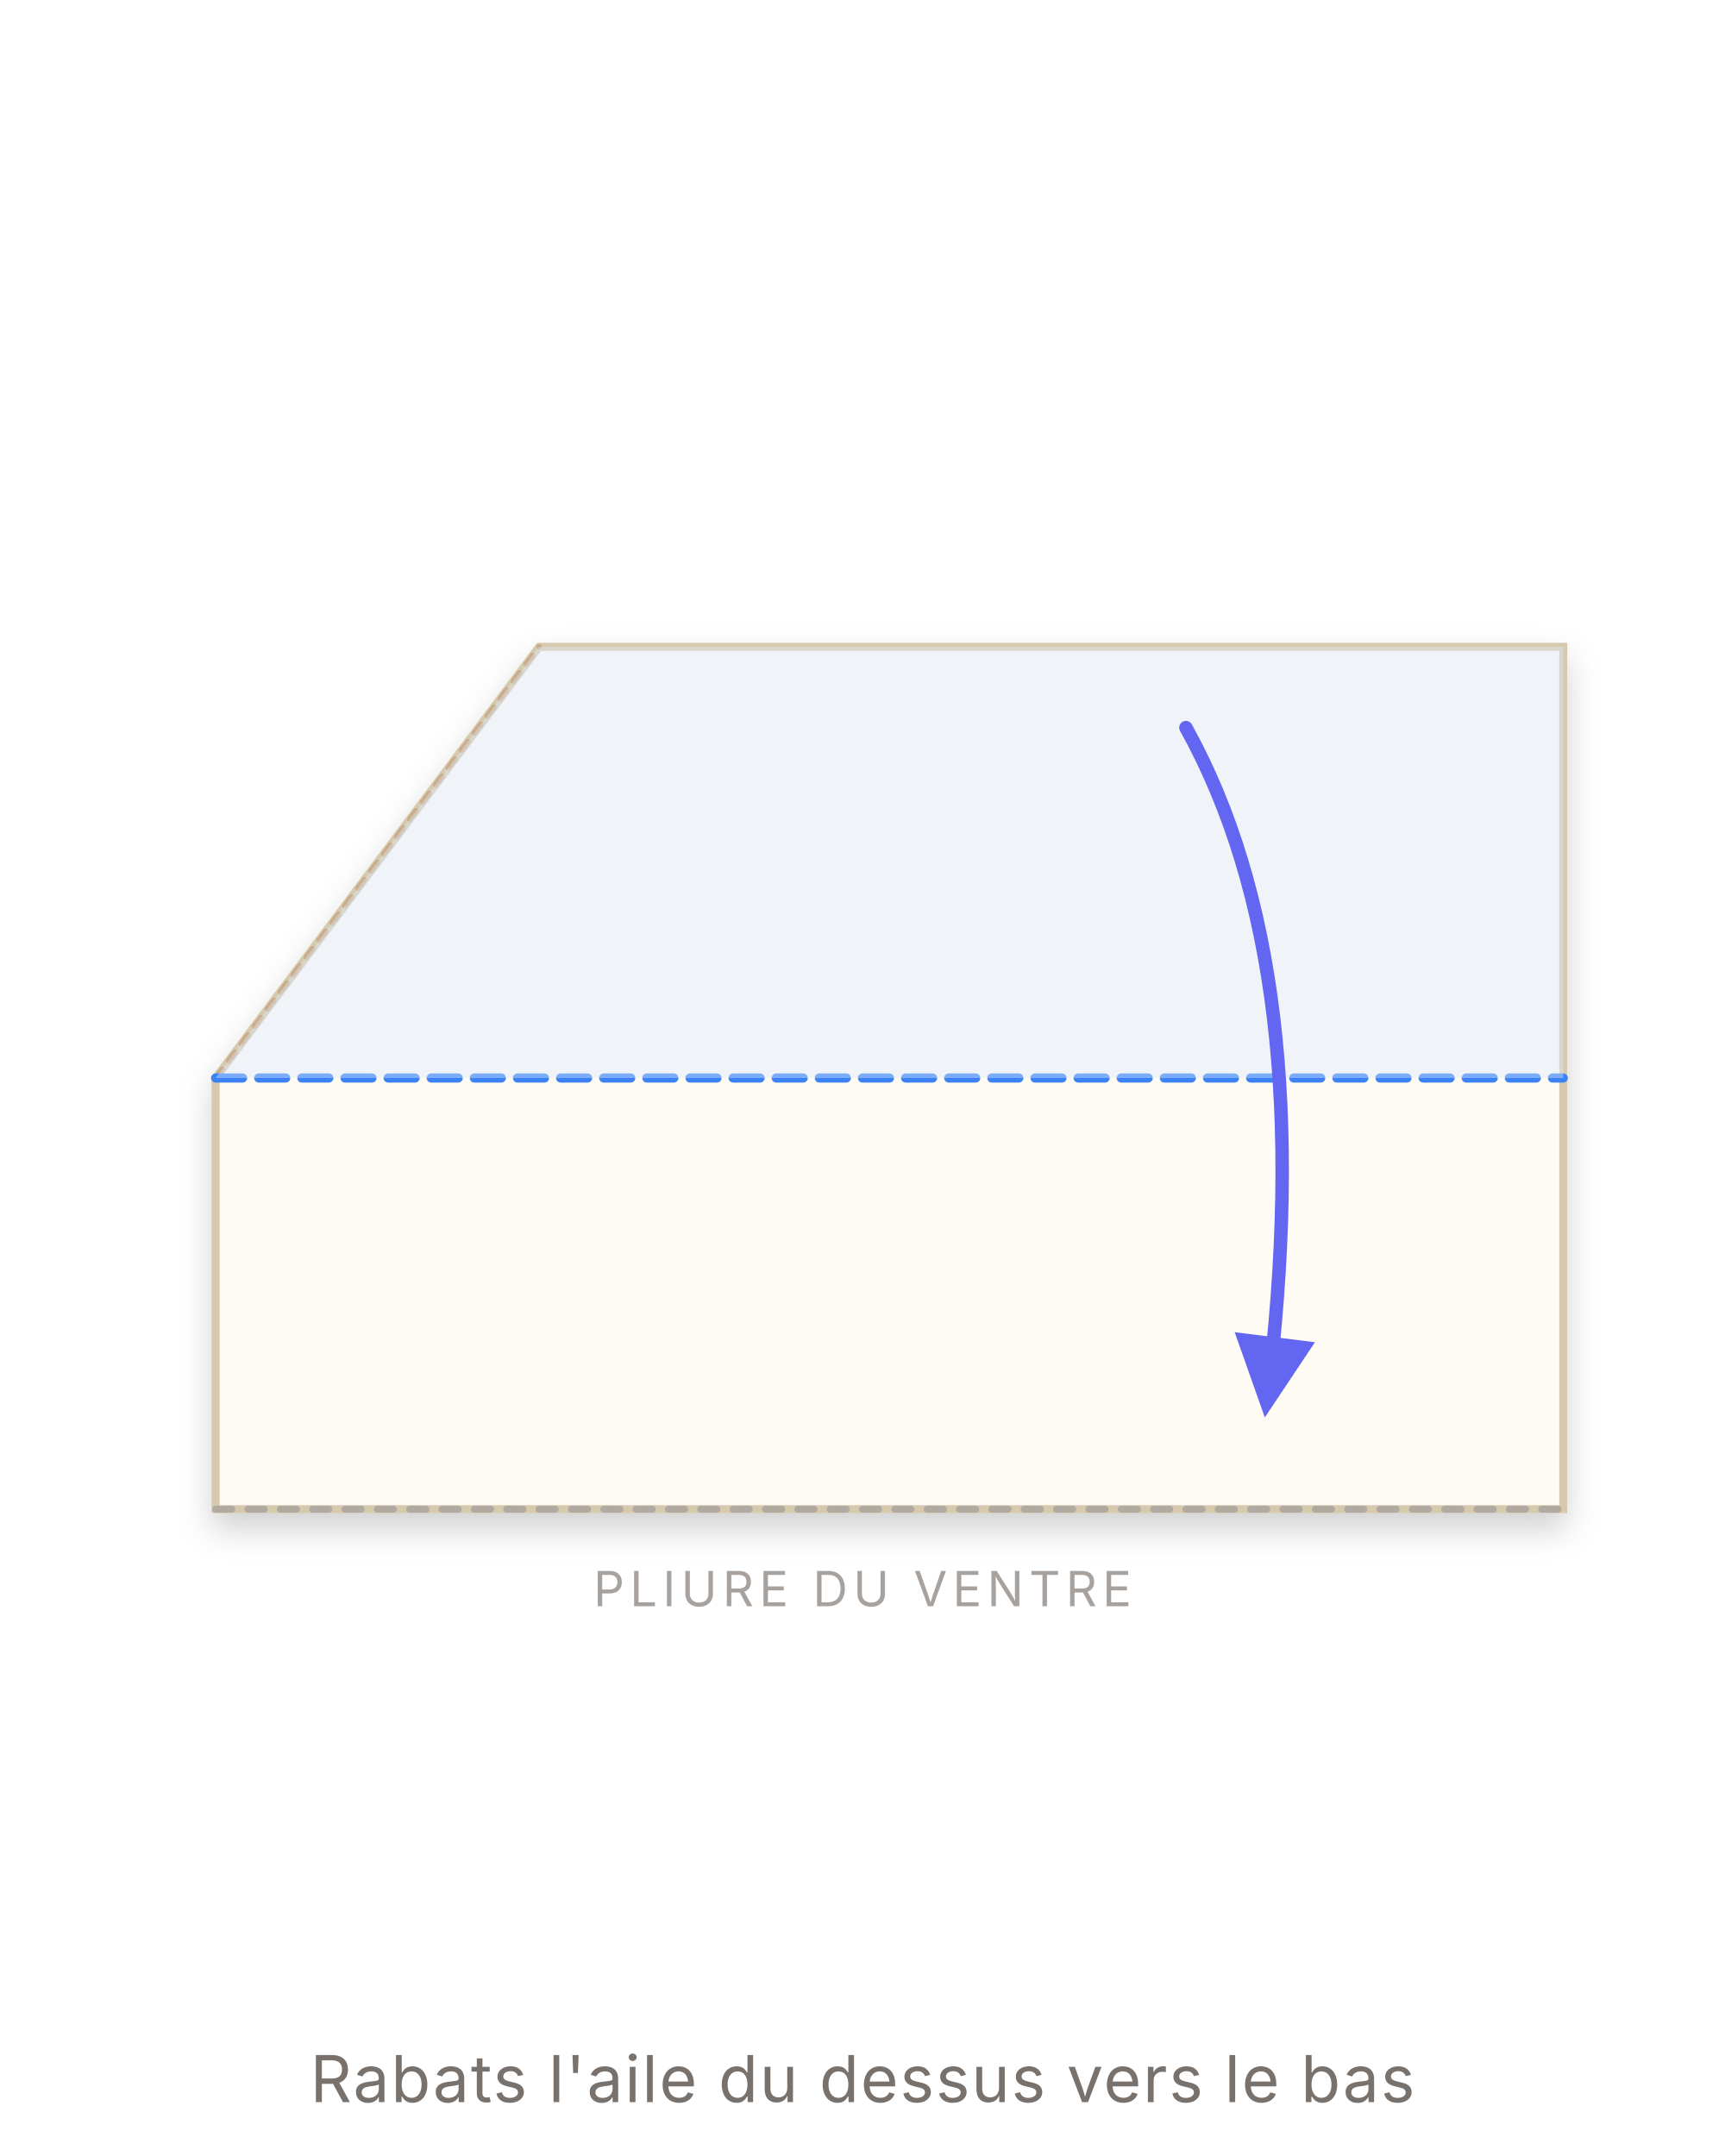
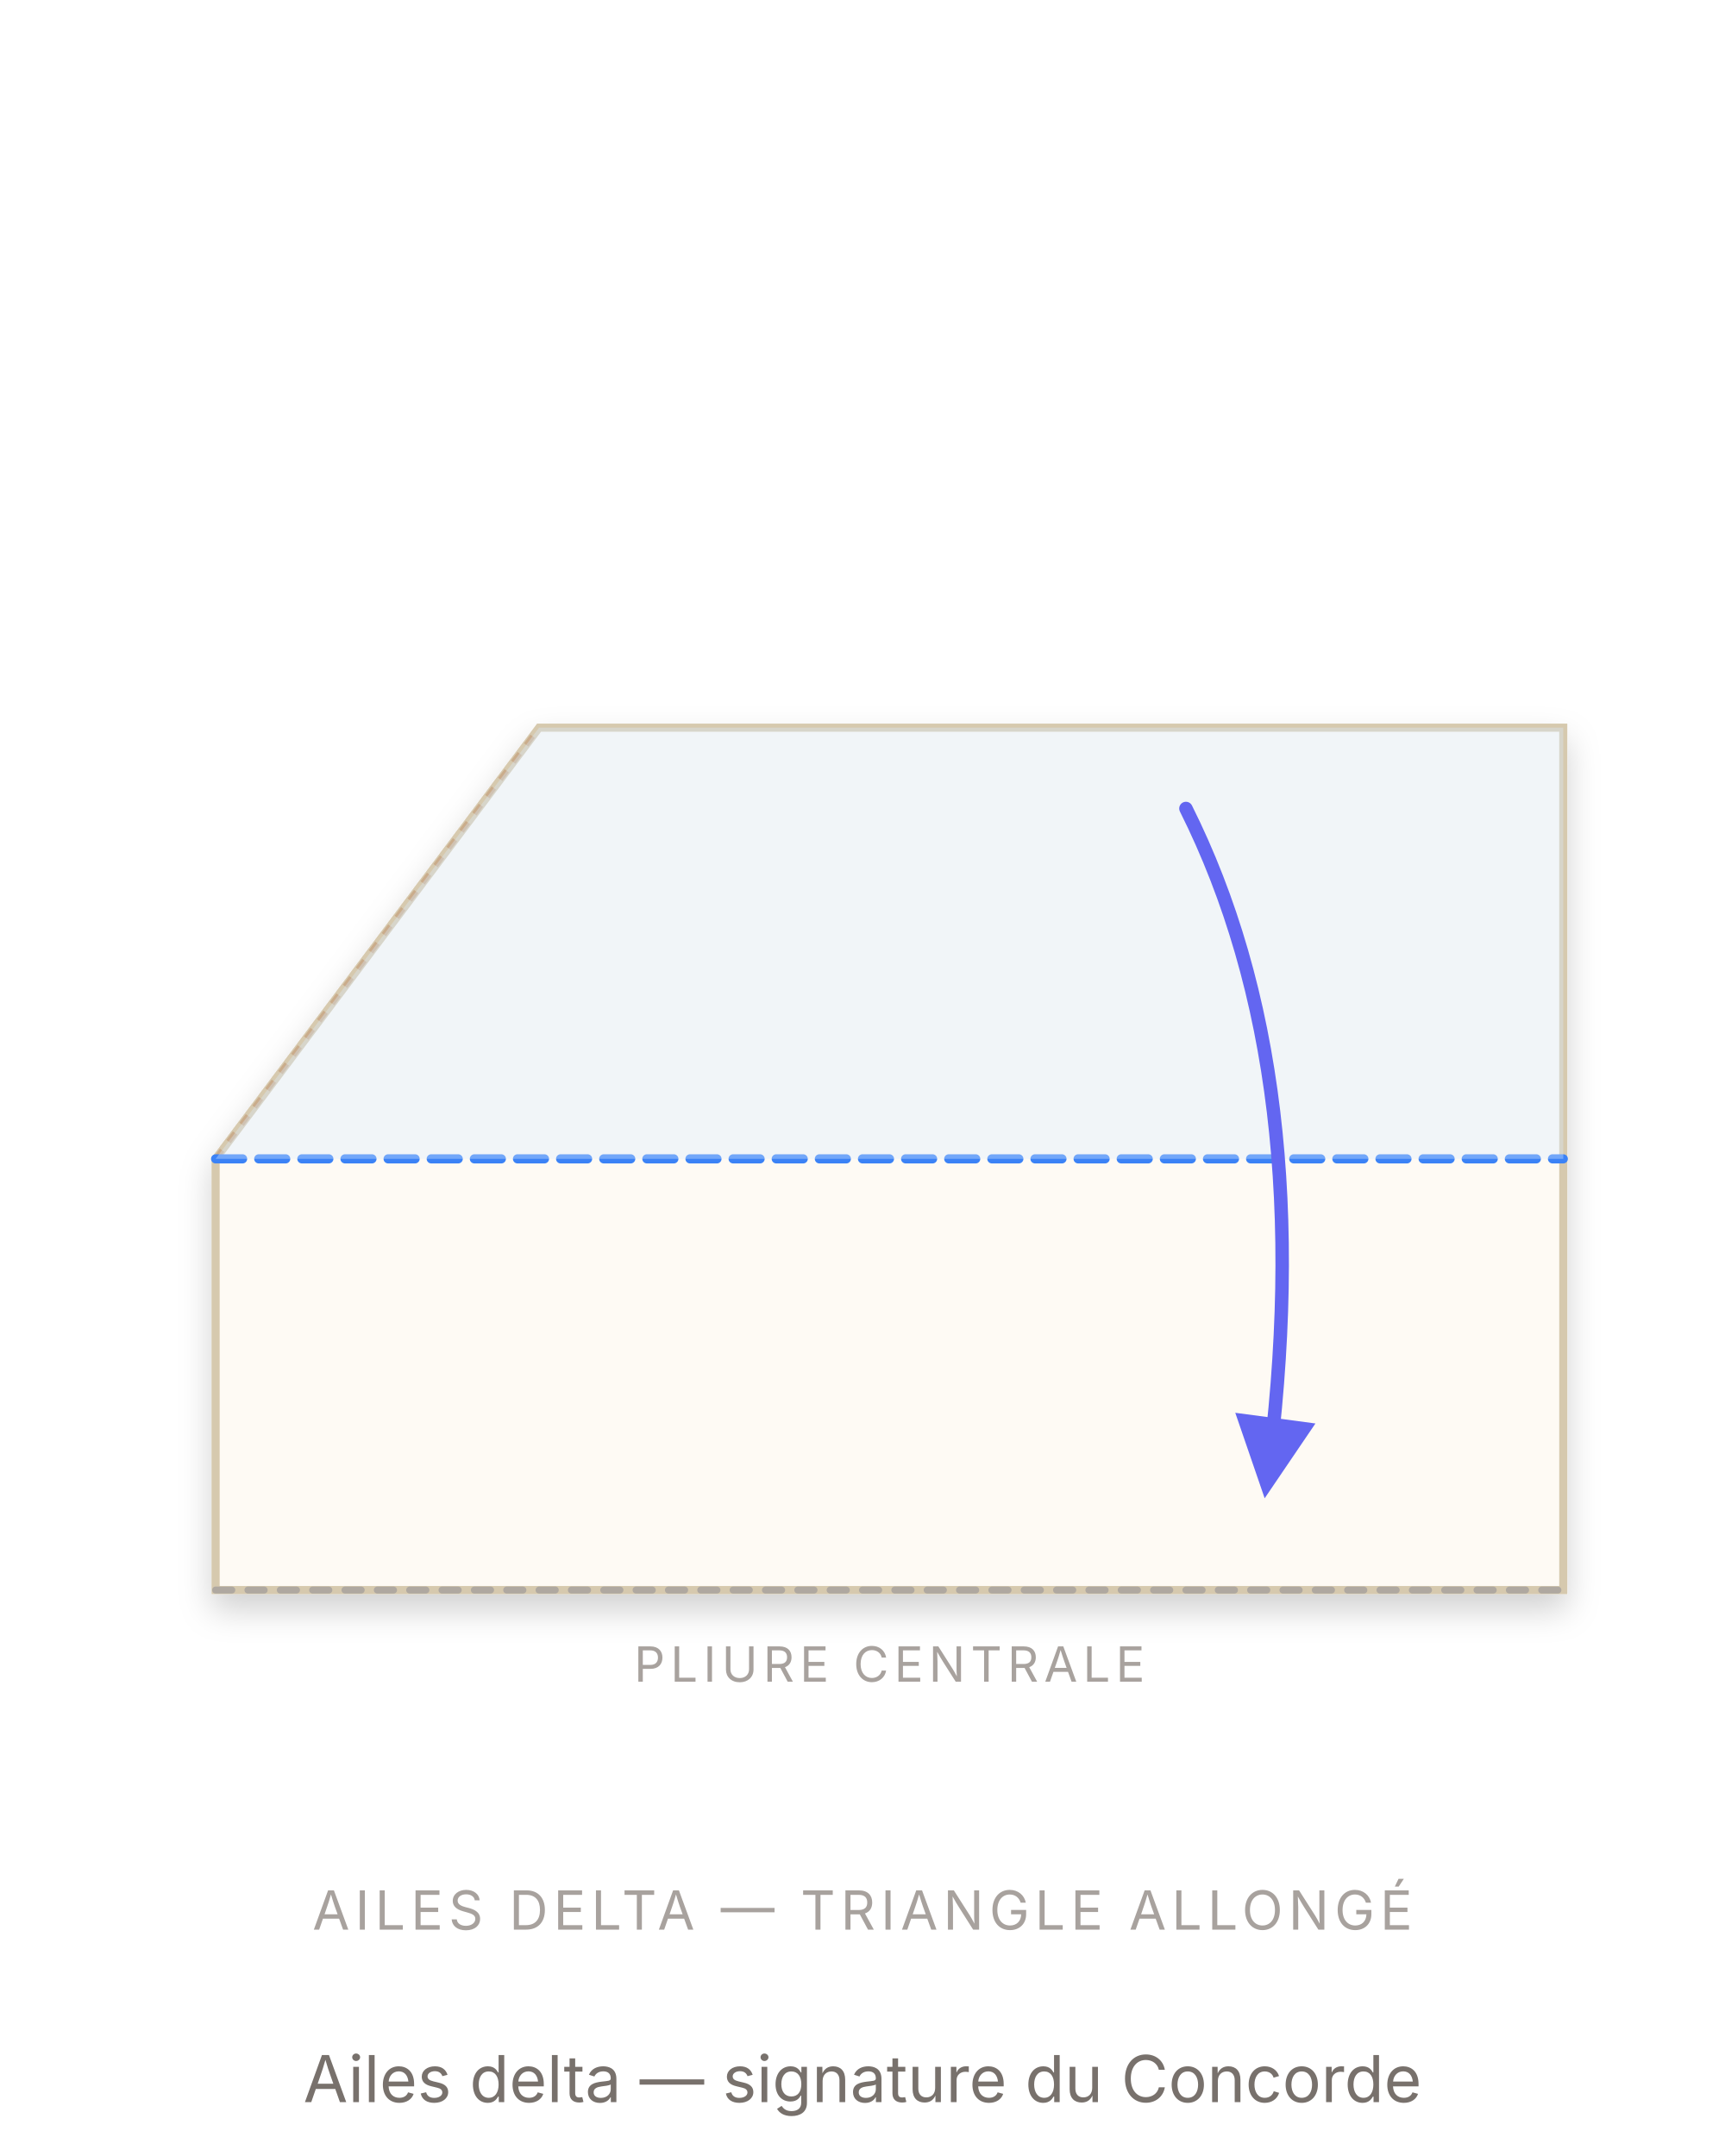
- <svg xmlns="http://www.w3.org/2000/svg" viewBox="0 0 320 400" fill="none" font-family="system-ui, -apple-system, sans-serif">
+ <svg xmlns="http://www.w3.org/2000/svg" viewBox="0 0 320 400" fill="none" font-family="system-ui,-apple-system,sans-serif">
  <defs>
    <filter id="ps" x="-10%" y="-10%" width="120%" height="120%">
      <feGaussianBlur in="SourceAlpha" stdDeviation="3" />
      <feOffset dx="0" dy="3" />
      <feComponentTransfer>
        <feFuncA type="linear" slope="0.18" />
      </feComponentTransfer>
      <feMerge>
        <feMergeNode />
        <feMergeNode in="SourceGraphic" />
      </feMerge>
    </filter>
    <marker id="arr" viewBox="0 0 10 10" refX="8" refY="5" markerWidth="6" markerHeight="6" orient="auto-start-reverse">
      <path d="M 0 0 L 10 5 L 0 10 z" fill="#6366f1" />
    </marker>
    <marker id="arrT" viewBox="0 0 10 10" refX="8" refY="5" markerWidth="6" markerHeight="6" orient="auto-start-reverse">
      <path d="M 0 0 L 10 5 L 0 10 z" fill="#14b8a6" />
    </marker>
    <linearGradient id="foldTri" x1="0" y1="0" x2="1" y2="1">
      <stop offset="0" stop-color="#fff7ed" />
      <stop offset="1" stop-color="#fed7aa" stop-opacity="0.7" />
    </linearGradient>
  </defs>
-   <polygon points="40,200 100,120 290,120 290,280 40,280" fill="#fefaf4" stroke="#d6c9ae" stroke-width="1.5" filter="url(#ps)" />
-   <line x1="40" y1="280" x2="290" y2="280" stroke="#a8a29e" stroke-width="1.3" stroke-dasharray="3 3" stroke-linecap="round" opacity="0.8" />
-   <text x="160" y="298" text-anchor="middle" font-size="9" fill="#a8a29e" letter-spacing="1">PLIURE DU VENTRE</text>
-   <line x1="40" y1="200" x2="100" y2="120" stroke="#c4a07c" stroke-width="1" stroke-dasharray="2 2" stroke-linecap="round" opacity="0.7" />
-   <line x1="40" y1="200" x2="290" y2="200" stroke="#3b82f6" stroke-width="1.7" stroke-dasharray="5 3" stroke-linecap="round" />
-   <polygon points="40,200 100,120 290,120 290,200" fill="#dbeafe" opacity="0.4" />
-   <path d="M 220 135 Q 245 180 235 260" stroke="#6366f1" stroke-width="2.5" stroke-linecap="round" fill="none" marker-end="url(#arr)" />
-   <text x="160" y="390" text-anchor="middle" font-size="12" fill="#78716c" letter-spacing="0.3">Rabats l'aile du dessus vers le bas</text>
+   <polygon points="40,215 100,135 290,135 290,295 40,295" fill="#fefaf4" stroke="#d6c9ae" stroke-width="1.5" filter="url(#ps)" />
+   <line x1="40" y1="295" x2="290" y2="295" stroke="#a8a29e" stroke-width="1.3" stroke-dasharray="3 3" stroke-linecap="round" opacity="0.85" />
+   <text x="165" y="312" text-anchor="middle" font-size="9" fill="#a8a29e" letter-spacing="1">PLIURE CENTRALE</text>
+   <line x1="40" y1="215" x2="100" y2="135" stroke="#c4a07c" stroke-width="1" stroke-dasharray="2 2" opacity="0.7" />
+   <line x1="40" y1="215" x2="290" y2="215" stroke="#3b82f6" stroke-width="1.7" stroke-dasharray="5 3" stroke-linecap="round" />
+   <polygon points="40,215 100,135 290,135 290,215" fill="#dbeafe" opacity="0.35" />
+   <path d="M 220 150 Q 245 200 235 275" stroke="#6366f1" stroke-width="2.5" stroke-linecap="round" fill="none" marker-end="url(#arr)" />
+   <text x="160" y="358" text-anchor="middle" font-size="10" fill="#a8a29e" letter-spacing="1">AILES DELTA — TRIANGLE ALLONGÉ</text>
+   <text x="160" y="390" text-anchor="middle" font-size="12" fill="#78716c">Ailes delta — signature du Concorde</text>
</svg>
